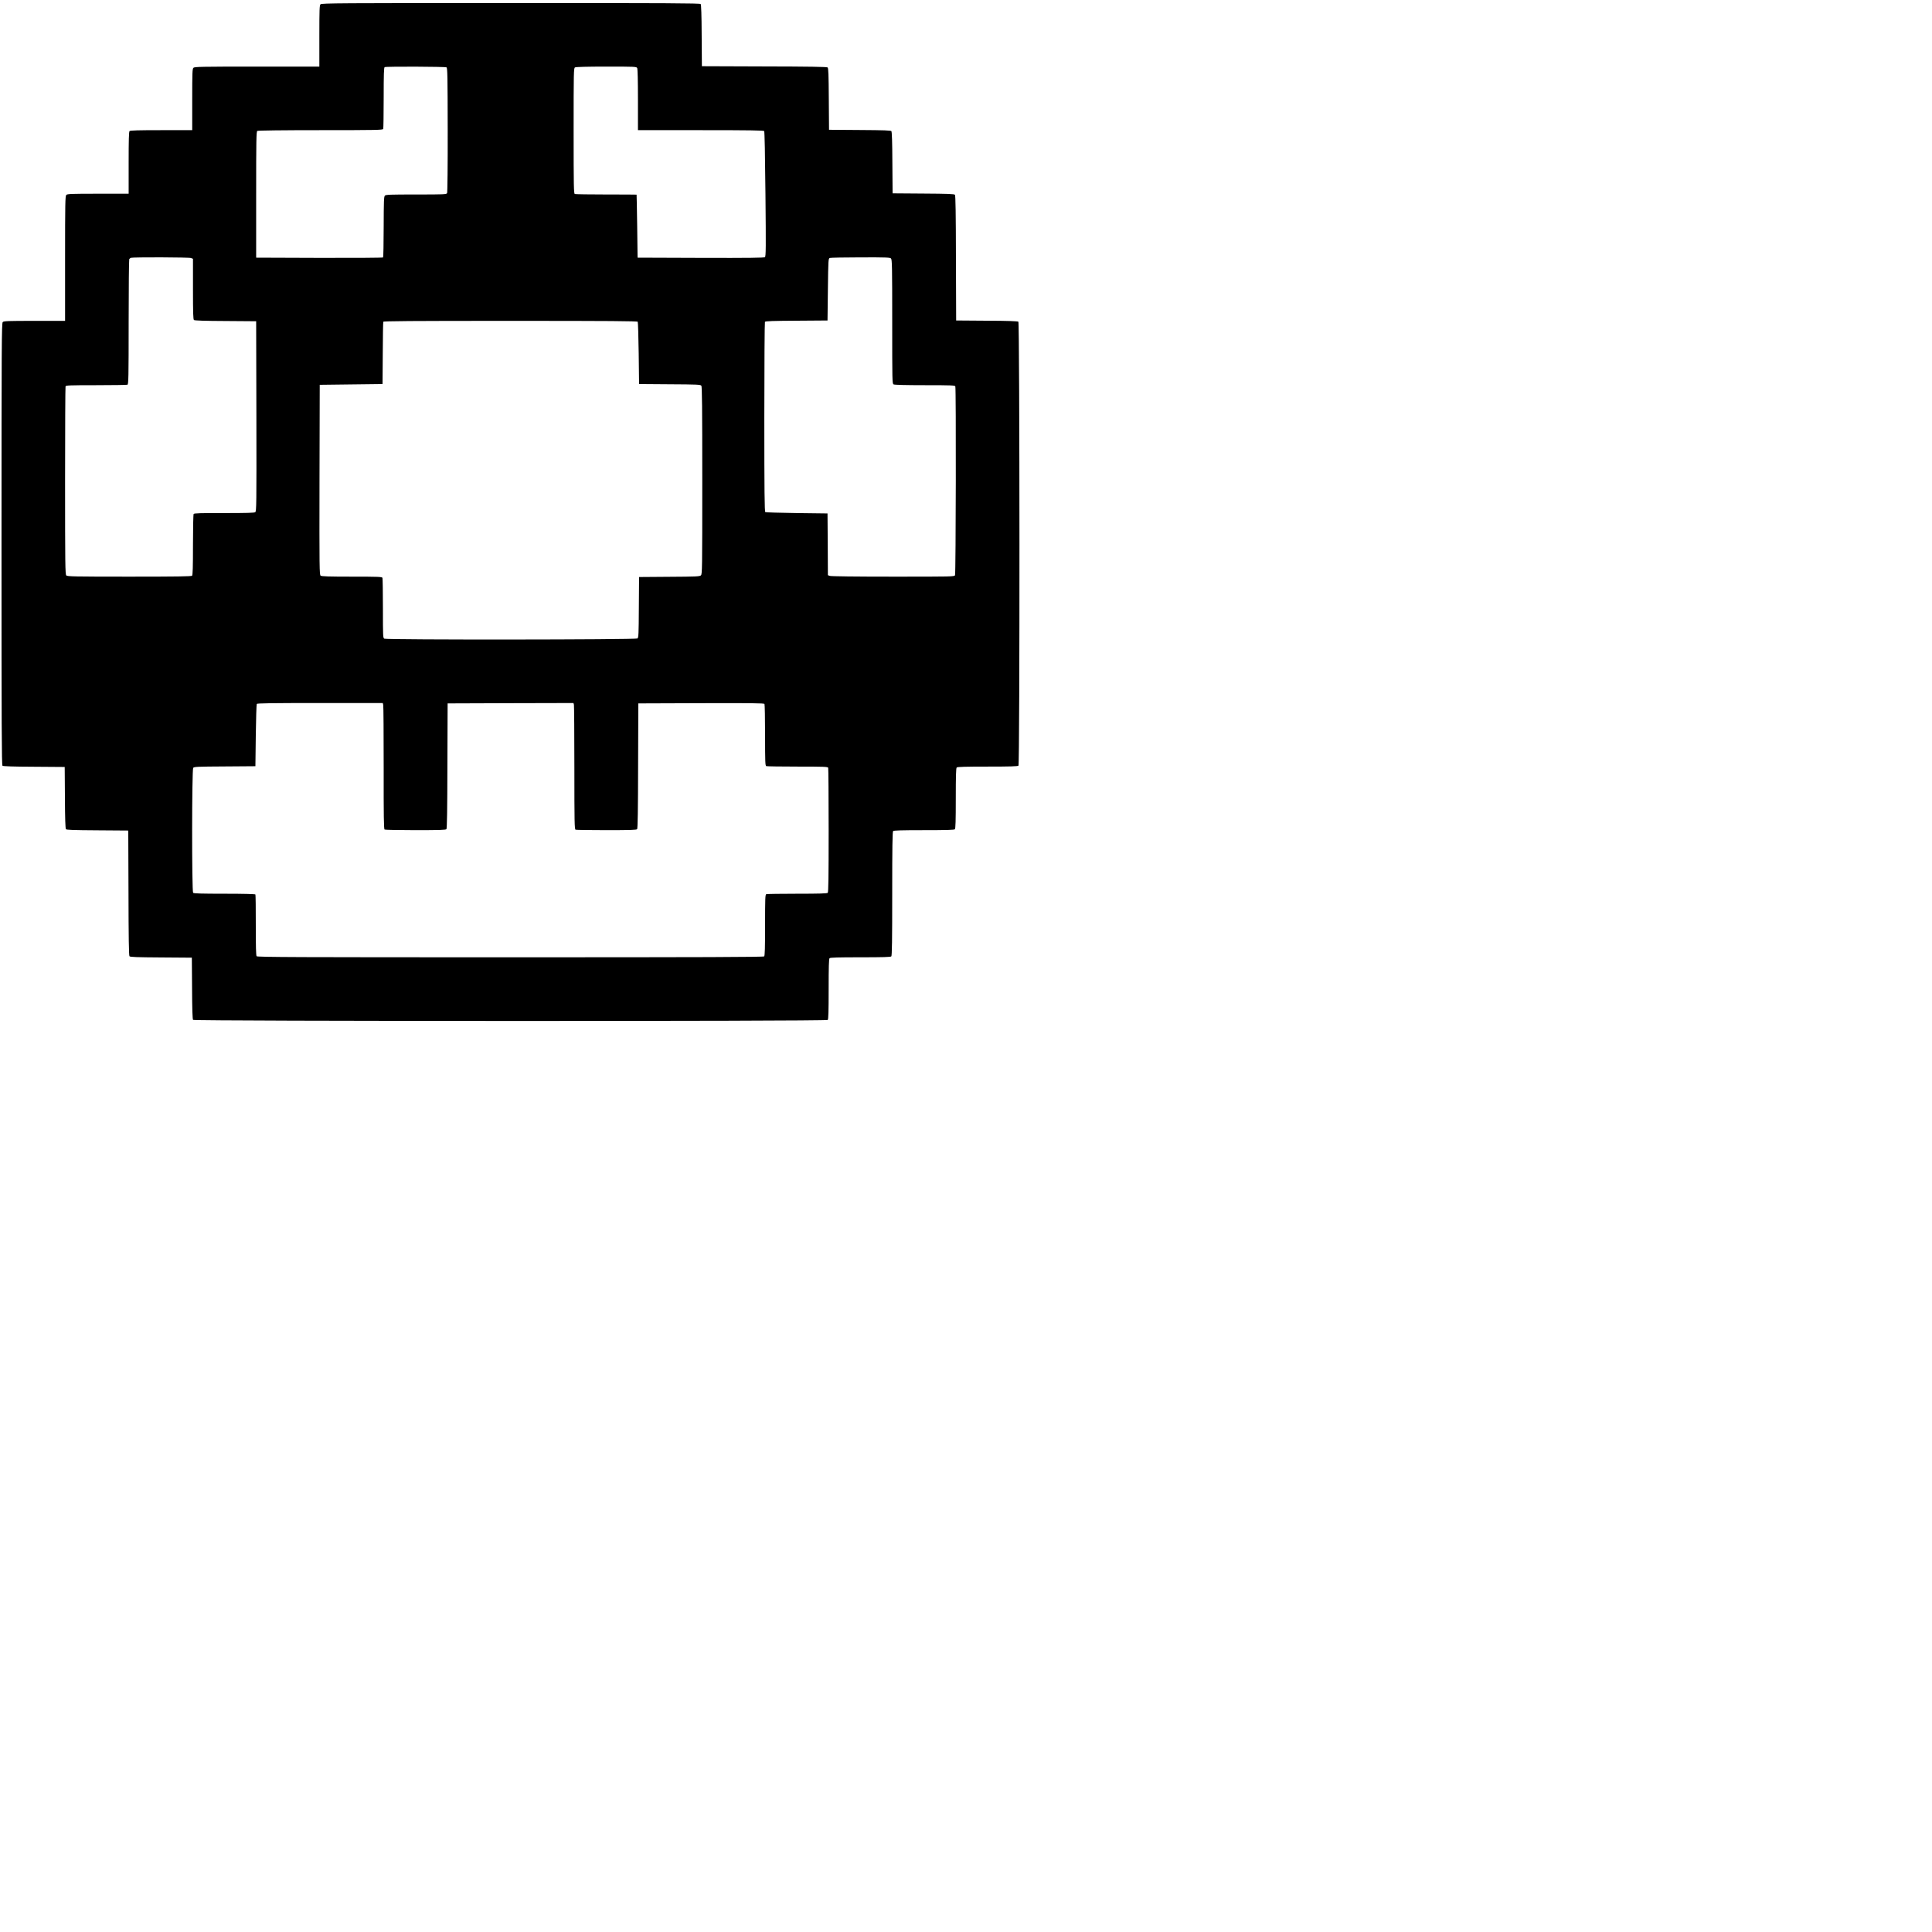
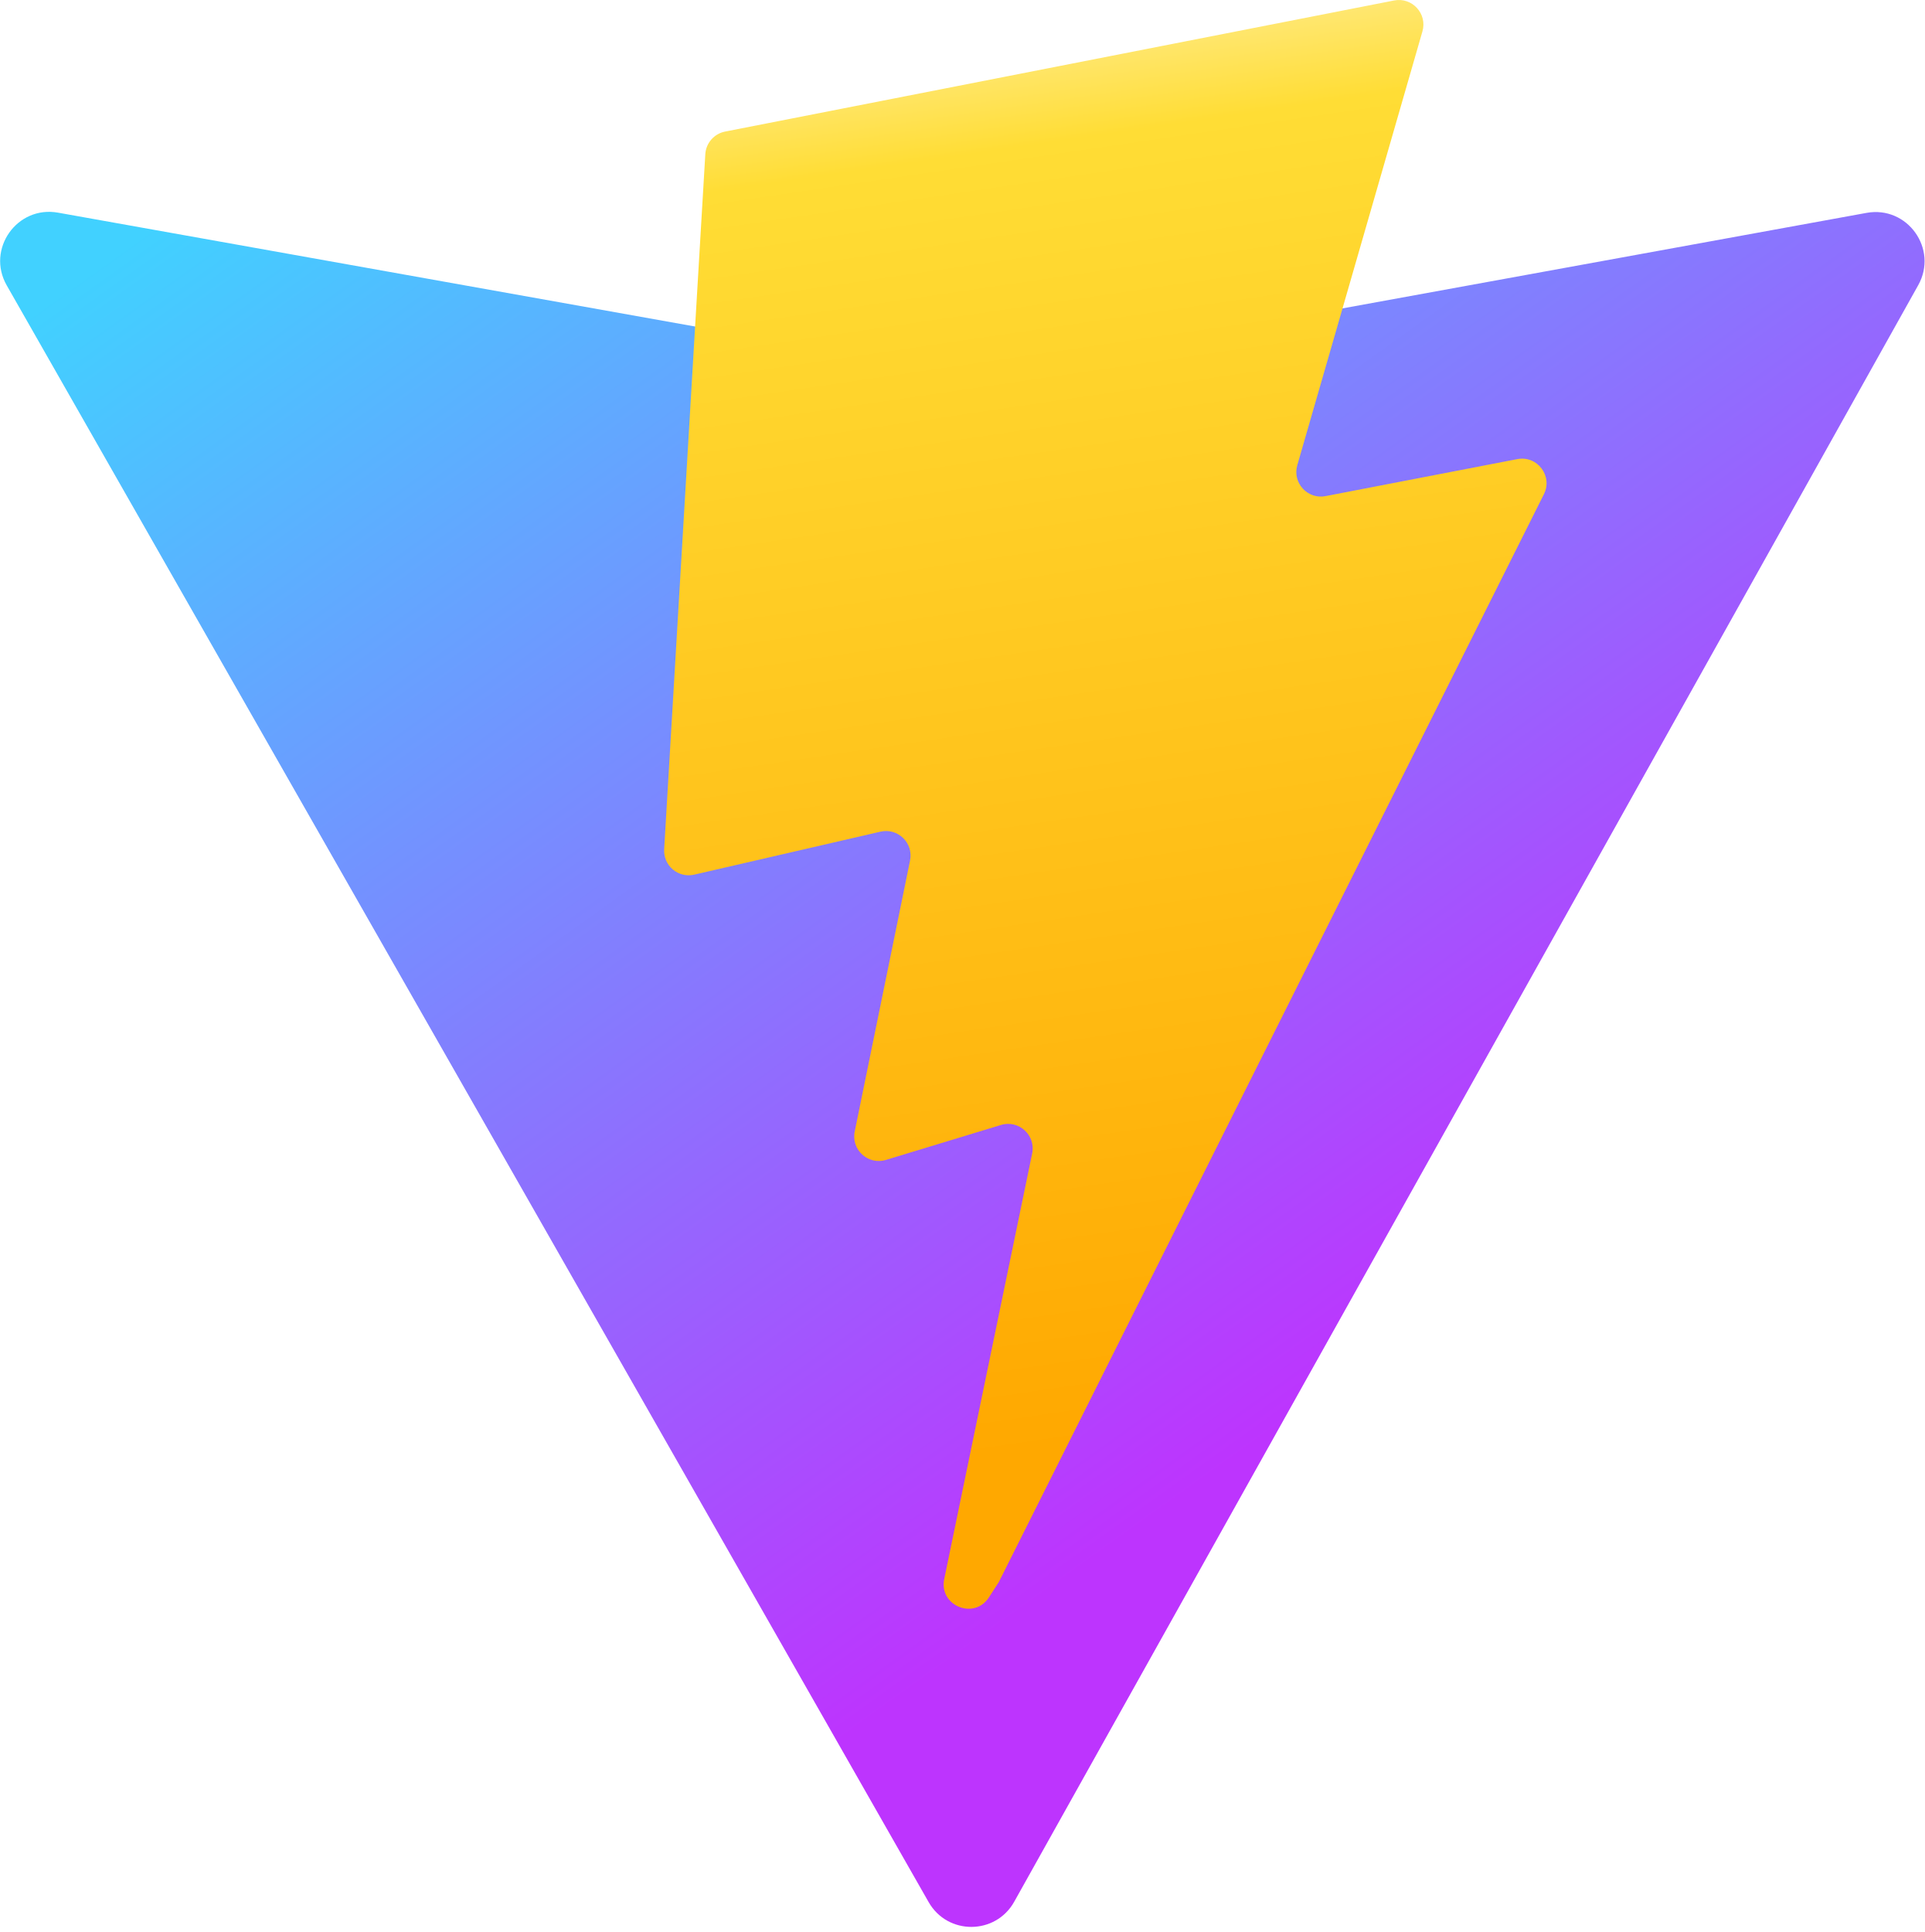
- <svg xmlns="http://www.w3.org/2000/svg" version="1.0" width="2553pt" height="2553pt" viewBox="0 0 2553 2553" preserveAspectRatio="xMidYMid meet">
-   <g transform="translate(0,2553) scale(0.1,-0.1)" fill="#000000" stroke="none">
-     <path d="M4236 25474 c-14 -13 -16 -66 -16 -420 l0 -404 -824 0 c-736 0 -826 -2 -840 -16 -14 -13 -16 -66 -16 -420 l0 -404 -408 0 c-304 0 -411 -3 -420 -12 -9 -9 -12 -116 -12 -420 l0 -408 -404 0 c-354 0 -407 -2 -420 -16 -14 -14 -16 -104 -16 -840 l0 -824 -404 0 c-354 0 -407 -2 -420 -16 -14 -14 -16 -294 -16 -2933 0 -2426 2 -2920 13 -2930 10 -7 140 -12 418 -13 l404 -3 3 -404 c1 -276 6 -408 13 -418 9 -10 95 -13 418 -15 l406 -3 3 -824 c1 -585 5 -828 13 -837 9 -11 94 -14 418 -16 l406 -3 3 -404 c1 -278 6 -408 13 -418 16 -18 8368 -20 8387 -1 9 9 12 113 12 408 0 295 3 399 12 408 9 9 113 12 408 12 295 0 399 3 408 12 9 9 12 207 12 828 0 621 3 819 12 828 9 9 113 12 408 12 295 0 399 3 408 12 9 9 12 113 12 408 0 295 3 399 12 408 9 9 113 12 408 12 295 0 399 3 408 12 19 19 17 5851 -1 5867 -10 7 -140 12 -418 13 l-404 3 -3 824 c-1 585 -5 828 -13 837 -9 11 -94 14 -418 16 l-406 3 -3 404 c-1 276 -6 408 -13 418 -9 10 -95 13 -418 15 l-406 3 -3 406 c-2 324 -5 409 -16 418 -9 8 -252 12 -837 13 l-824 3 -3 404 c-1 278 -6 408 -13 418 -10 11 -435 13 -2510 13 -2257 0 -2499 -2 -2513 -16z m1664 -834 c13 -8 15 -112 16 -827 1 -463 -3 -826 -8 -835 -8 -17 -38 -18 -408 -18 -345 0 -401 -2 -414 -15 -13 -14 -15 -70 -16 -412 0 -219 -4 -401 -8 -405 -5 -5 -384 -7 -843 -6 l-834 3 0 833 c0 729 2 834 15 842 9 6 336 10 836 10 740 0 822 2 828 16 3 9 6 195 6 414 0 309 3 399 13 403 23 10 802 7 817 -3z m2520 -9 c6 -13 10 -163 10 -420 l0 -401 829 0 c651 0 831 -3 839 -12 6 -9 12 -306 17 -833 7 -718 6 -822 -7 -833 -12 -9 -201 -12 -849 -10 l-834 3 -5 415 c-3 228 -7 416 -8 418 -1 1 -182 2 -401 2 -220 0 -406 3 -415 6 -14 6 -16 88 -16 835 0 778 1 829 18 838 11 7 163 11 414 11 383 0 398 -1 408 -19z m-5896 -2511 l26 -10 0 -399 c0 -321 3 -401 13 -410 10 -7 140 -12 418 -13 l404 -3 3 -1255 c2 -1179 1 -1256 -15 -1268 -13 -9 -108 -12 -412 -12 -312 1 -396 -2 -402 -12 -5 -7 -9 -191 -9 -408 0 -295 -3 -399 -12 -408 -9 -9 -207 -12 -829 -12 -730 0 -819 2 -833 16 -14 14 -16 141 -16 1249 0 678 3 1240 6 1249 5 14 50 16 404 16 219 0 405 3 414 6 14 6 16 88 16 828 0 451 4 826 8 832 4 6 14 14 22 17 27 10 767 8 794 -3z m9250 -6 c14 -14 16 -103 16 -834 0 -800 0 -820 19 -830 13 -6 161 -10 414 -10 351 0 396 -2 401 -16 11 -29 7 -2474 -4 -2495 -10 -19 -30 -19 -820 -19 -499 0 -818 4 -834 10 l-26 9 -2 408 -3 408 -405 5 c-223 3 -411 9 -417 13 -10 6 -13 268 -13 1255 0 686 4 1253 8 1259 6 10 105 13 418 15 l409 3 5 409 c5 397 6 409 25 417 11 4 194 8 407 8 339 1 389 -1 402 -15z m-3347 -836 c4 -7 10 -195 13 -418 l5 -405 405 -3 c367 -2 406 -4 418 -19 9 -13 12 -280 12 -1253 0 -1182 -1 -1238 -18 -1253 -16 -15 -64 -17 -418 -19 l-399 -3 -3 -400 c-2 -362 -4 -401 -19 -412 -22 -17 -3313 -19 -3344 -3 -18 10 -19 25 -19 400 0 213 -3 395 -6 404 -5 14 -50 16 -403 16 -302 0 -401 3 -414 13 -16 11 -17 96 -15 1267 l3 1255 415 5 415 5 3 405 c1 223 4 411 7 418 3 9 348 12 1679 12 1329 0 1676 -3 1683 -12z m-3363 -5063 c4 -14 6 -388 6 -832 -1 -646 2 -808 12 -815 7 -4 191 -8 409 -8 320 0 399 3 408 13 8 10 12 249 13 838 l3 824 831 3 832 2 6 -22 c3 -13 6 -388 6 -834 0 -731 2 -812 16 -818 9 -3 192 -6 409 -6 317 0 395 3 404 13 8 10 12 249 13 838 l3 824 829 3 c657 2 831 0 838 -10 4 -7 8 -194 8 -414 0 -357 2 -403 16 -408 9 -3 195 -6 414 -6 354 0 399 -2 404 -16 3 -9 6 -381 6 -828 0 -618 -3 -815 -12 -824 -9 -9 -112 -12 -404 -12 -216 0 -399 -3 -408 -6 -14 -5 -16 -51 -16 -408 0 -299 -3 -405 -12 -414 -9 -9 -768 -12 -3354 -12 -2825 0 -3343 2 -3353 14 -8 10 -11 127 -11 410 1 218 -2 401 -5 406 -4 6 -158 10 -409 10 -299 0 -405 3 -414 12 -18 18 -17 1627 1 1651 11 15 50 17 417 19 l405 3 5 405 c3 223 9 411 13 418 6 9 185 12 837 12 l828 0 6 -25z" />
-   </g>
+ <svg xmlns="http://www.w3.org/2000/svg" aria-hidden="true" role="img" class="iconify iconify--logos" width="31.88" height="32" preserveAspectRatio="xMidYMid meet" viewBox="0 0 256 257">
+   <defs>
+     <linearGradient id="IconifyId1813088fe1fbc01fb466" x1="-.828%" x2="57.636%" y1="7.652%" y2="78.411%">
+       <stop offset="0%" stop-color="#41D1FF" />
+       <stop offset="100%" stop-color="#BD34FE" />
+     </linearGradient>
+     <linearGradient id="IconifyId1813088fe1fbc01fb467" x1="43.376%" x2="50.316%" y1="2.242%" y2="89.03%">
+       <stop offset="0%" stop-color="#FFEA83" />
+       <stop offset="8.333%" stop-color="#FFDD35" />
+       <stop offset="100%" stop-color="#FFA800" />
+     </linearGradient>
+   </defs>
+   <path fill="url(#IconifyId1813088fe1fbc01fb466)" d="M255.153 37.938L134.897 252.976c-2.483 4.44-8.862 4.466-11.382.048L.875 37.958c-2.746-4.814 1.371-10.646 6.827-9.67l120.385 21.517a6.537 6.537 0 0 0 2.322-.004l117.867-21.483c5.438-.991 9.574 4.796 6.877 9.62Z" />
+   <path fill="url(#IconifyId1813088fe1fbc01fb467)" d="M185.432.063L96.44 17.501a3.268 3.268 0 0 0-2.634 3.014l-5.474 92.456a3.268 3.268 0 0 0 3.997 3.378l24.777-5.718c2.318-.535 4.413 1.507 3.936 3.838l-7.361 36.047c-.495 2.426 1.782 4.5 4.151 3.78l15.304-4.649c2.372-.72 4.652 1.36 4.15 3.788l-11.698 56.621c-.732 3.542 3.979 5.473 5.943 2.437l1.313-2.028l72.516-144.72c1.215-2.423-.88-5.186-3.54-4.672l-25.505 4.922c-2.396.462-4.435-1.77-3.759-4.114l16.646-57.705c.677-2.35-1.37-4.583-3.769-4.113Z" />
</svg>
